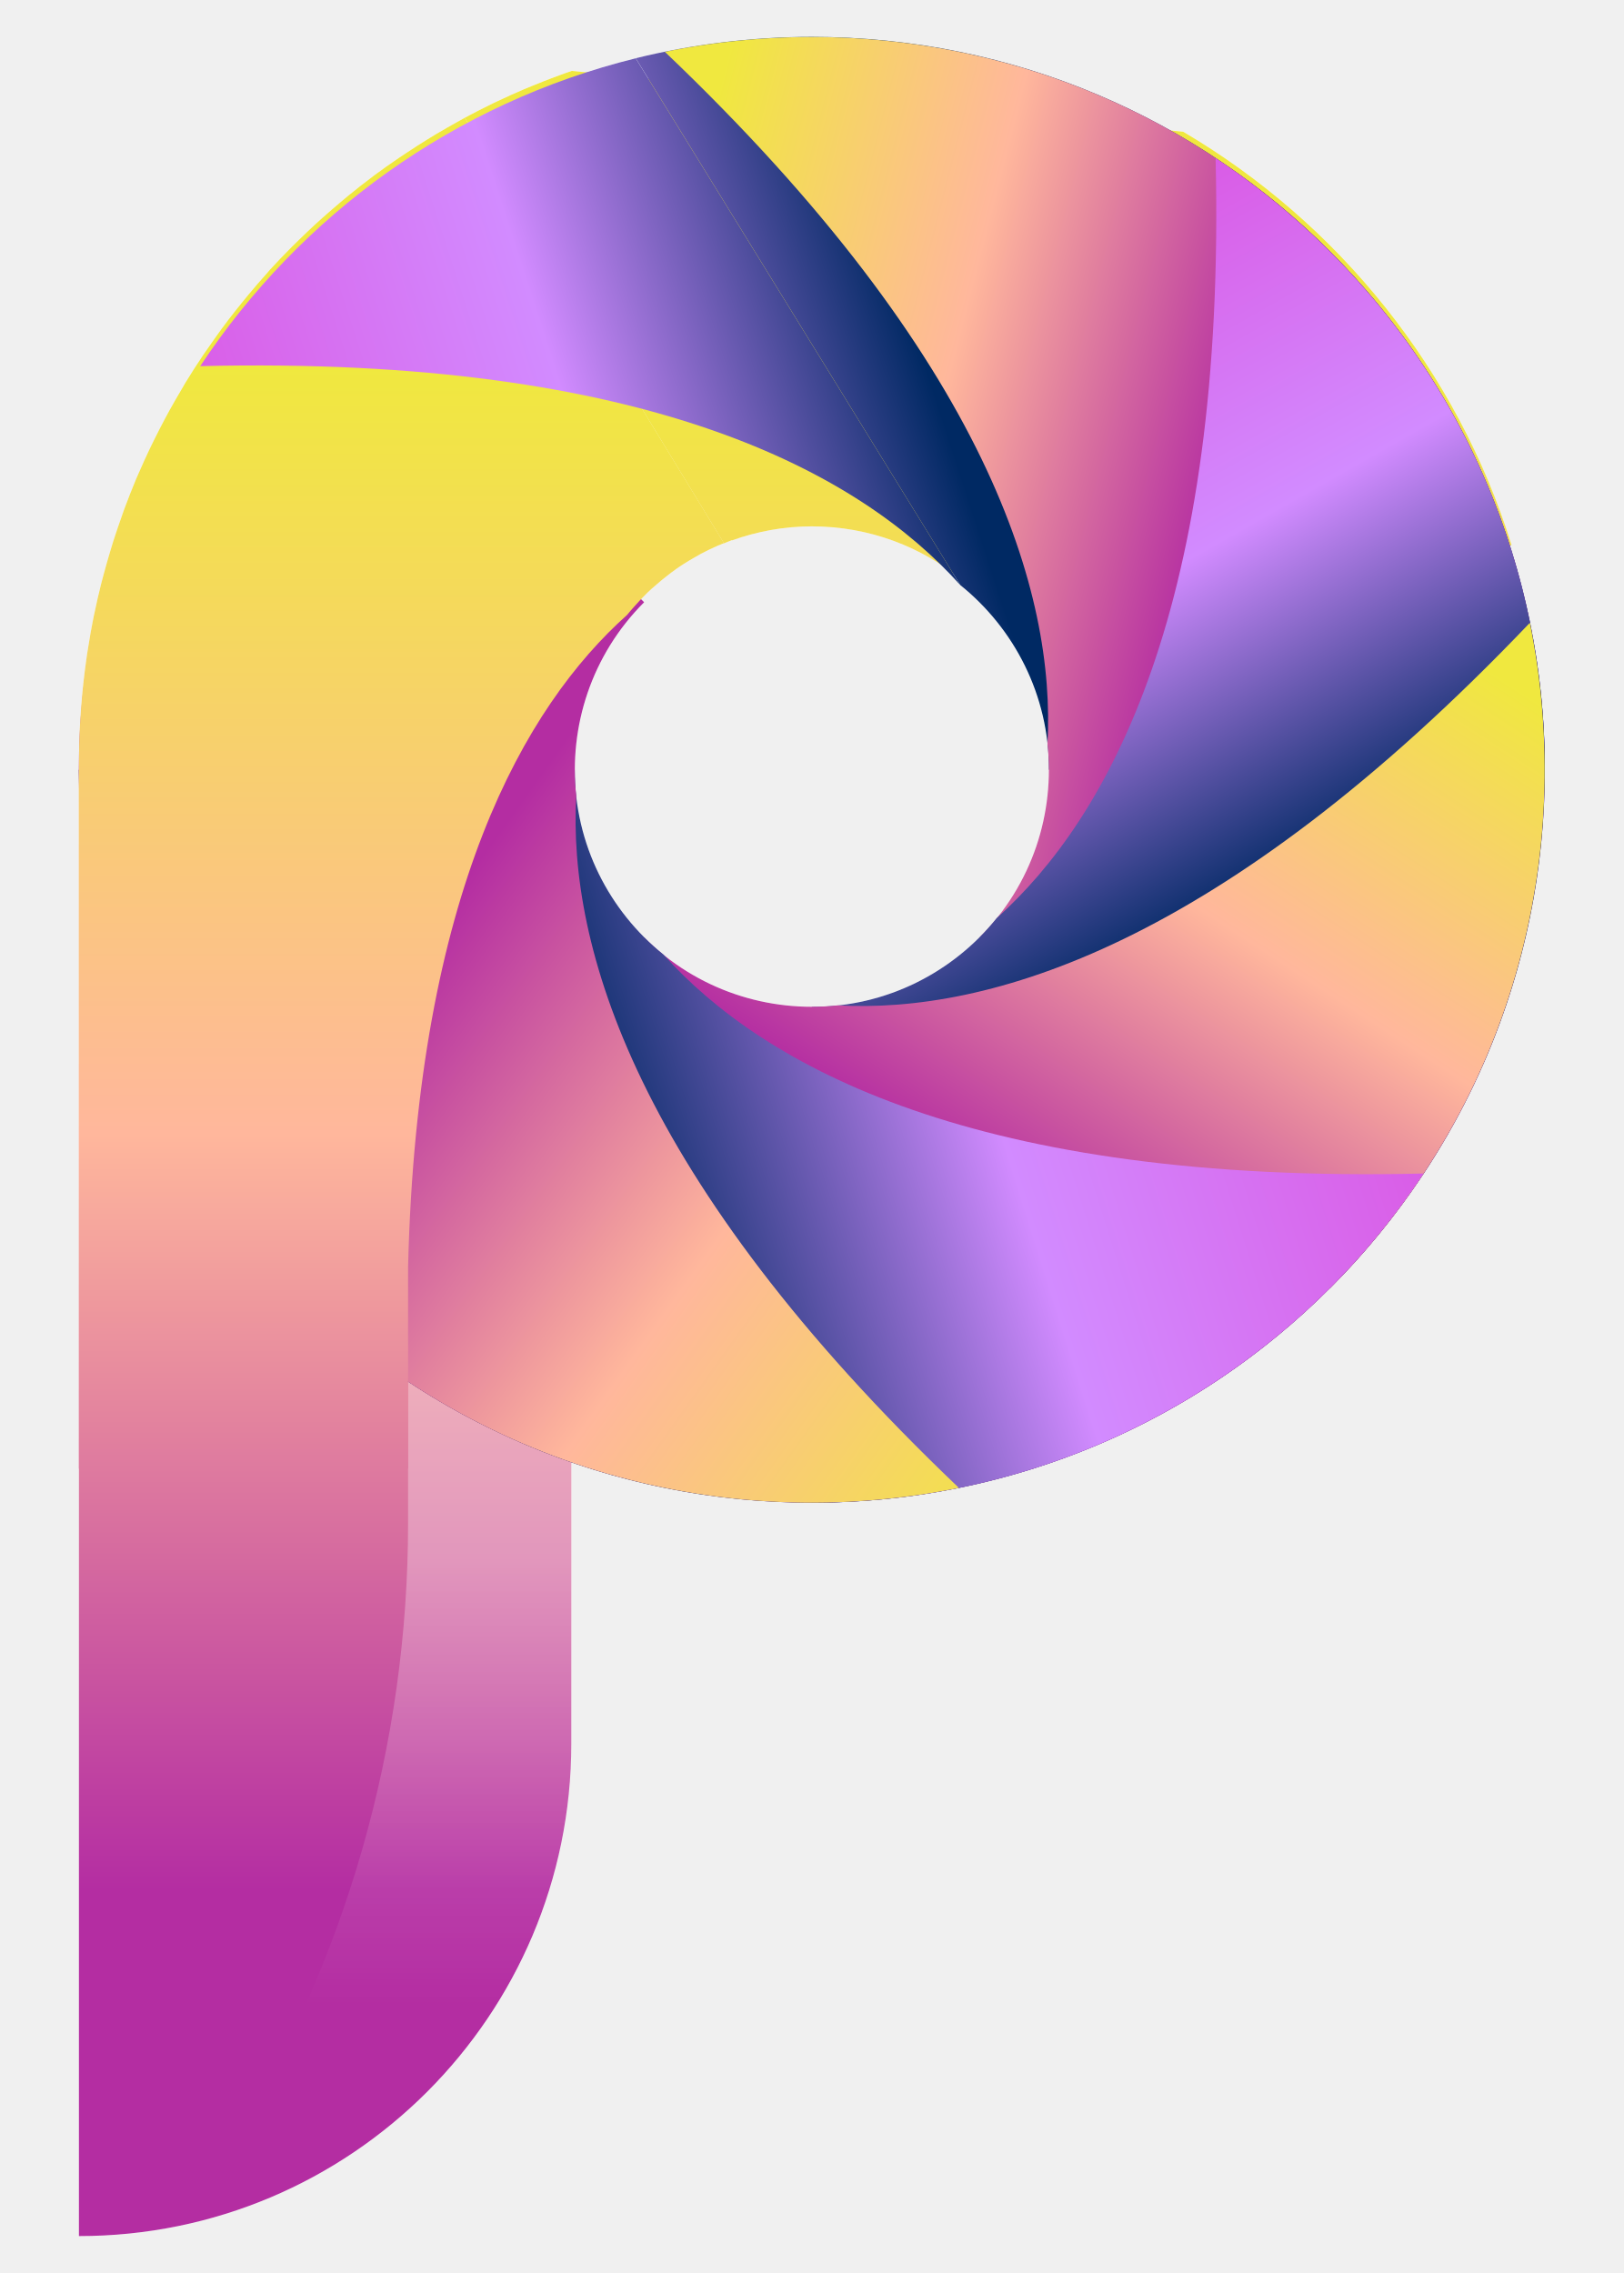
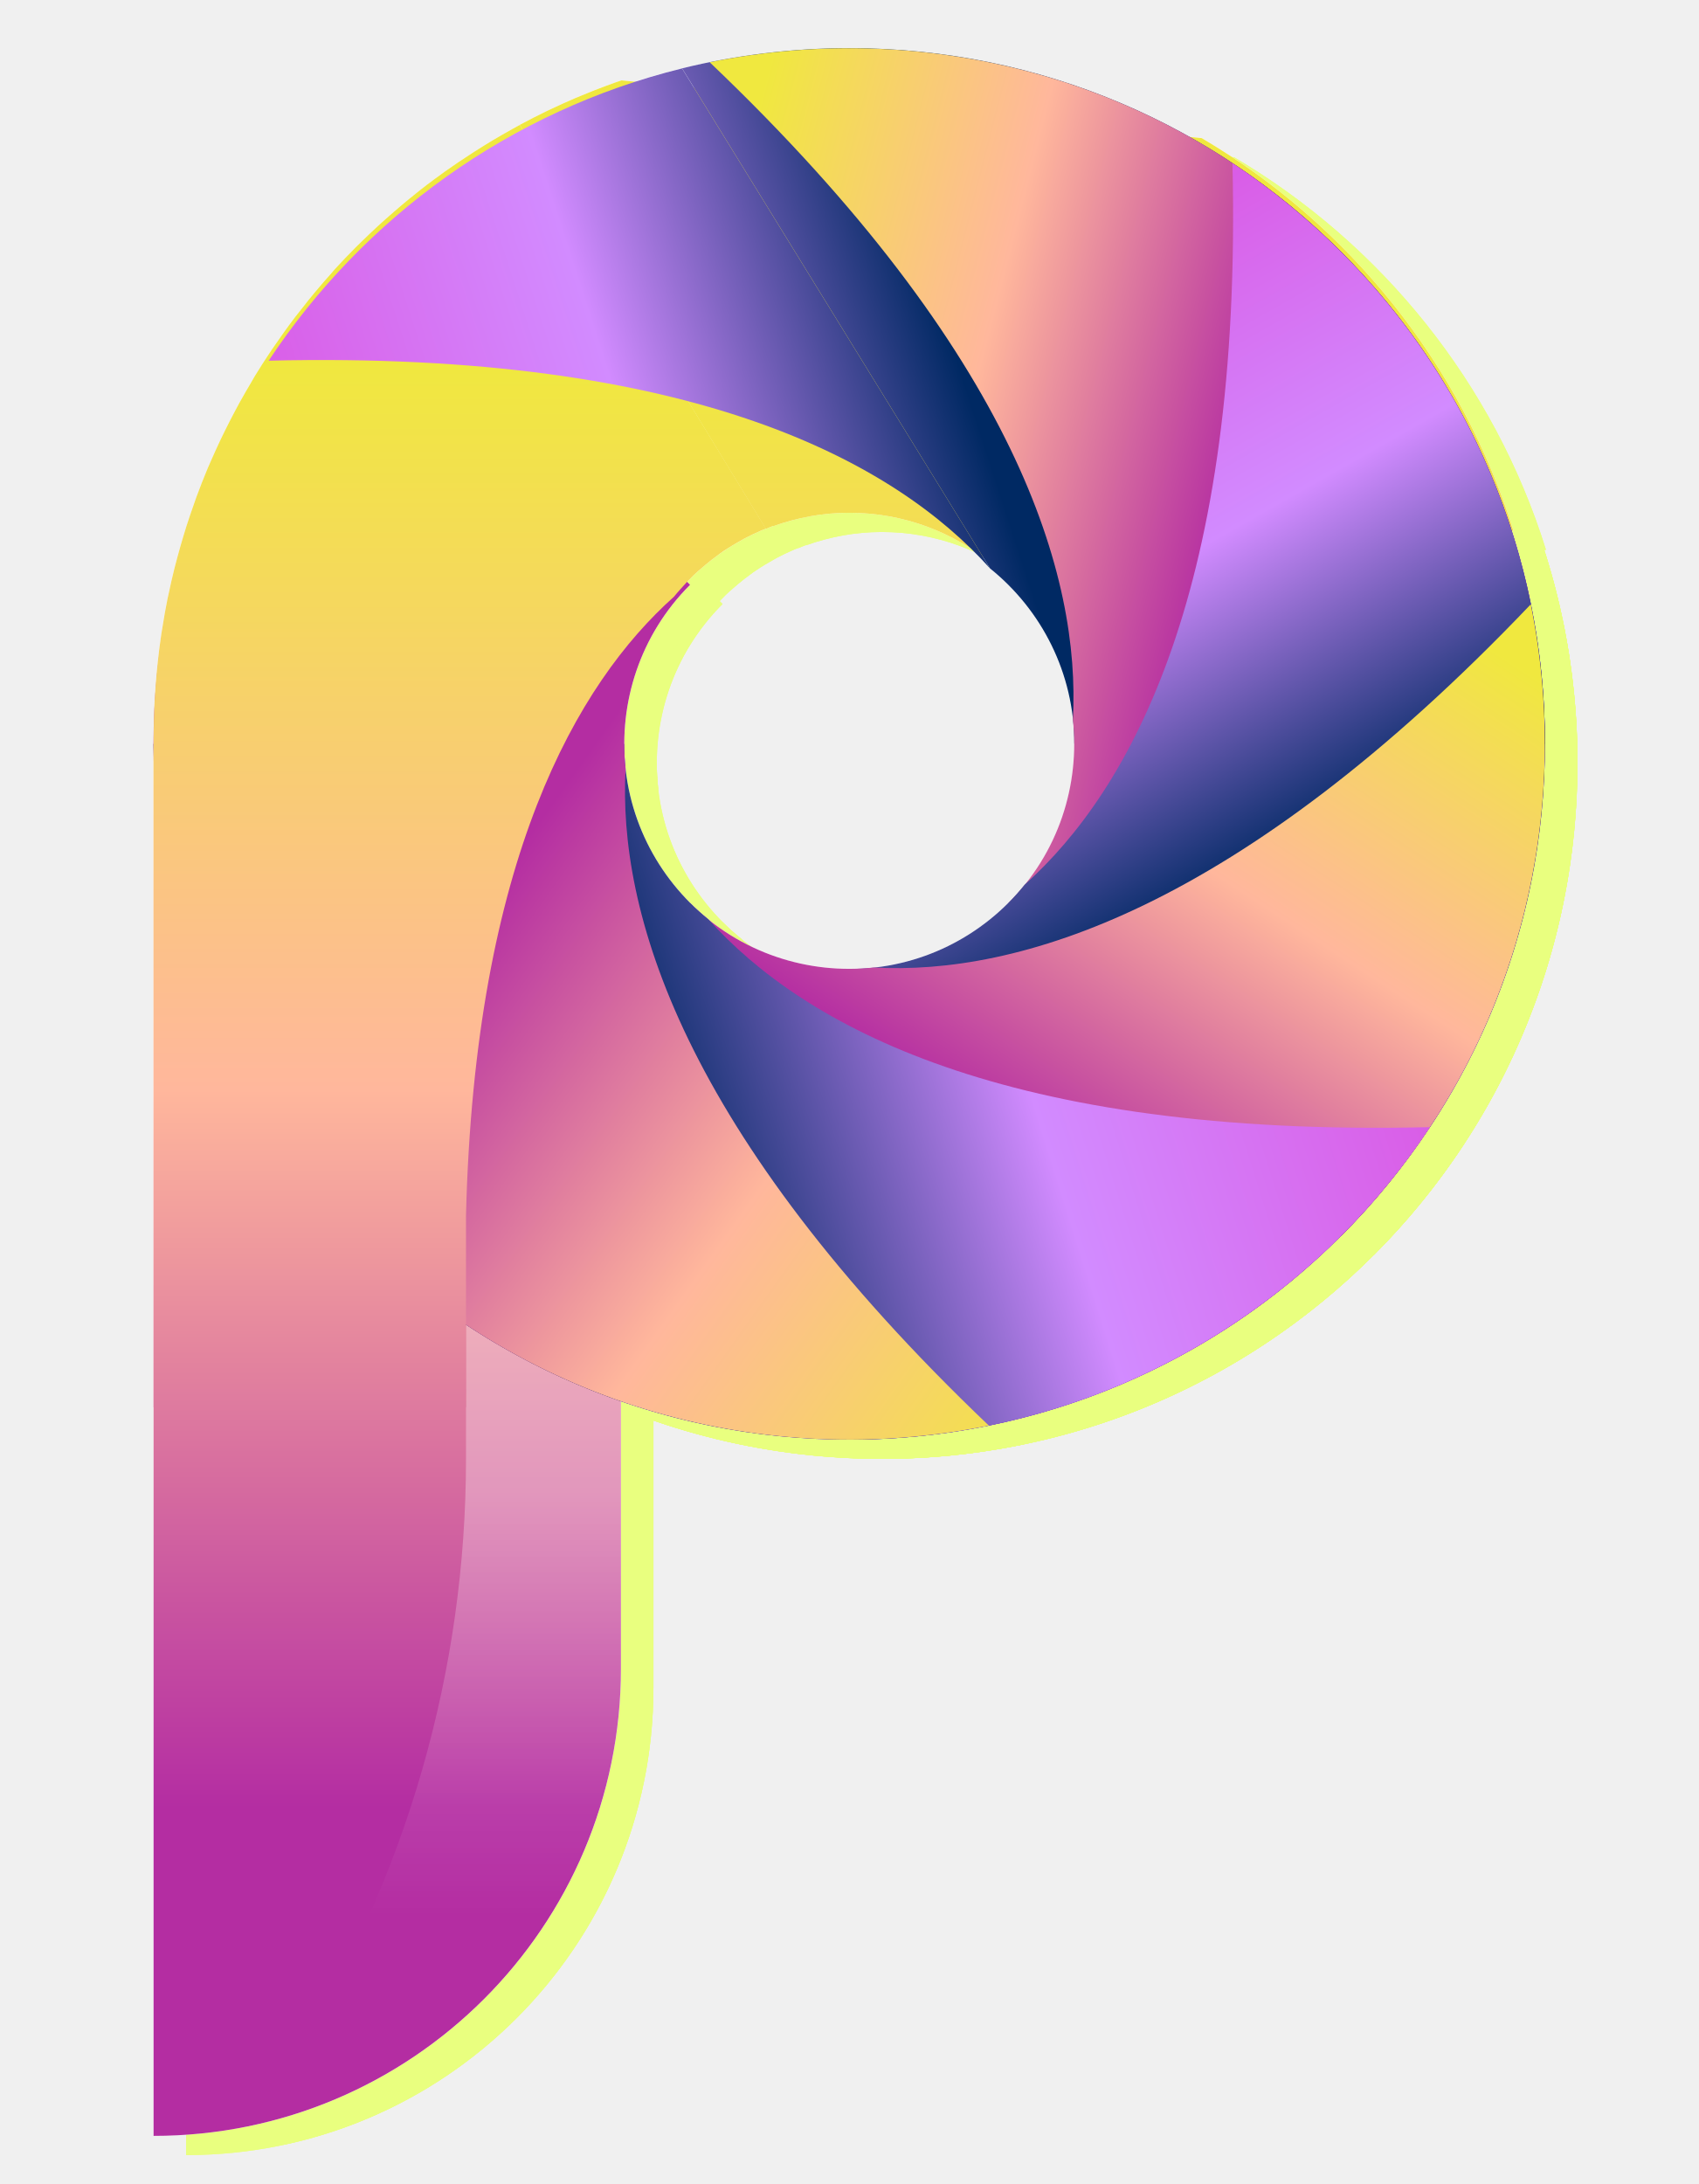
- <svg xmlns="http://www.w3.org/2000/svg" version="1.1" id="Layer_1" x="0px" y="0px" width="50px" height="70px" viewBox="0 0 50 70" enable-background="new 0 0 50 70" xml:space="preserve">
+ <svg xmlns="http://www.w3.org/2000/svg" version="1.1" id="Layer_1" x="0px" y="0px" width="70px" height="90px" viewBox="-10 -10 70 90" enable-background="new -10 -10 70 90" xml:space="preserve">
+   <g id="Layer_1_2_">
+     <g>
+       <path fill="#E9FF7F" d="M16.93-5.641L-2.332,21.446v57.363l0,0c10.638,0,19.261-8.623,19.261-19.261L16.93-5.641L16.93-5.641z" />
+       <path opacity="0.5" fill="#E9FF7F" enable-background="new    " d="M10.546,45.375v5.546c0,8.686-2.445,17.2-7.057,24.563    l-1.82,2.903c8.717-1.841,15.26-9.576,15.26-18.841V43.424L10.546,45.375z" />
+       <path fill="#E9FF7F" d="M22.902,12.586c0.104-0.041,0.206-0.086,0.311-0.124l0.008,0.008c0.976-0.349,2.022-0.548,3.117-0.548    c4.502,0,8.255,3.209,9.094,7.464l18.28-6.734C51.576,5.801,46.935,0.058,40.867-3.517l-8.032-0.798L16.948-5.894    c-0.094,0.033-0.191,0.061-0.286,0.097c-0.135,0.048-0.273,0.099-0.408,0.15c-0.278,0.104-0.555,0.213-0.828,0.326    c-0.127,0.051-0.252,0.102-0.377,0.155c-0.344,0.147-0.682,0.301-1.019,0.461c-0.048,0.023-0.097,0.043-0.142,0.066    c-0.38,0.183-0.756,0.377-1.126,0.575L22.902,12.586z" />
+       <path fill="#E9FF7F" d="M32.144,14.218c2.114,1.701,3.472,4.304,3.472,7.228h19.397c0-15.836-12.835-28.671-28.671-28.671    c-2.376,0-4.684,0.291-6.892,0.833L32.144,14.218z" />
+       <path fill="#E9FF7F" d="M46.615,1.171c-7.069-7.069-16.911-9.67-26.025-7.814C33.304,5.472,35.877,14.6,35.557,20.438    c0.293,2.697-0.588,5.498-2.656,7.566l13.717,13.717C57.811,30.523,57.811,12.37,46.615,1.171z" />
+       <path fill="#E9FF7F" d="M55.012,21.446c0-9.999-5.119-18.794-12.879-23.927c0.423,17.555-4.21,25.832-8.565,29.731    c-1.698,2.114-4.304,3.472-7.228,3.472v19.397C42.176,50.118,55.012,37.281,55.012,21.446z" />
+       <path fill="#E9FF7F" d="M46.613,41.721c7.069-7.069,9.67-16.911,7.814-26.025C42.311,28.409,33.183,30.984,27.346,30.662    c-2.697,0.293-5.498-0.588-7.566-2.656L6.063,41.723C17.263,52.916,35.417,52.916,46.613,41.721z" />
+       <path fill="#E9FF7F" d="M26.34,50.12c9.999,0,18.794-5.119,23.927-12.879c-17.555,0.423-25.832-4.21-29.731-8.565    c-2.113-1.702-3.471-4.305-3.471-7.228H-2.332C-2.332,37.281,10.505,50.12,26.34,50.12z" />
+       <path fill="#E9FF7F" d="M6.065,41.723c7.069,7.069,16.911,9.67,26.025,7.814c-12.713-12.115-15.288-21.242-14.967-27.08    c-0.292-2.698,0.588-5.499,2.656-7.567L6.065,1.173C-5.133,12.372-5.133,30.525,6.065,41.723z" />
+       <path fill="#E9FF7F" d="M12.764-4.062c-0.109,0.058-0.216,0.119-0.324,0.18c-0.264,0.145-0.527,0.296-0.786,0.451    c-0.122,0.074-0.246,0.15-0.37,0.226c-0.252,0.155-0.502,0.316-0.751,0.481c-0.107,0.071-0.213,0.14-0.321,0.211    c-0.347,0.236-0.69,0.479-1.026,0.73C9.183-1.779,9.18-1.777,9.178-1.774C8.846-1.525,8.521-1.267,8.199-1.005    C8.098-0.924,7.999-0.84,7.898-0.756C7.675-0.568,7.45-0.374,7.231-0.178C7.125-0.082,7.018,0.012,6.913,0.11    C6.689,0.316,6.469,0.528,6.253,0.739c-0.084,0.084-0.17,0.165-0.254,0.249C5.706,1.284,5.416,1.586,5.135,1.895    C5.095,1.94,5.057,1.986,5.016,2.029C4.775,2.297,4.54,2.569,4.311,2.845c-0.086,0.104-0.17,0.211-0.257,0.316    C3.871,3.387,3.69,3.617,3.512,3.848C3.426,3.96,3.342,4.075,3.258,4.188c-0.188,0.257-0.37,0.514-0.55,0.774    C2.649,5.05,2.586,5.134,2.527,5.223C2.291,5.575,2.065,5.925,1.845,6.285C1.799,6.361,1.756,6.44,1.711,6.516    C1.54,6.802,1.371,7.093,1.211,7.382C1.145,7.507,1.079,7.63,1.013,7.755c-0.137,0.257-0.271,0.52-0.4,0.781    c-0.061,0.127-0.124,0.252-0.185,0.38C0.281,9.219,0.144,9.527,0.01,9.838c-0.033,0.081-0.071,0.16-0.107,0.241    c-0.164,0.393-0.319,0.788-0.466,1.186c-0.038,0.102-0.074,0.208-0.109,0.311c-0.107,0.304-0.211,0.606-0.309,0.912    c-0.043,0.137-0.086,0.276-0.127,0.415c-0.086,0.287-0.169,0.575-0.248,0.865c-0.036,0.135-0.074,0.268-0.107,0.403    c-0.091,0.367-0.178,0.736-0.254,1.108c-0.01,0.053-0.025,0.107-0.036,0.163c-0.088,0.426-0.164,0.856-0.23,1.287    c-0.02,0.124-0.036,0.249-0.053,0.373c-0.046,0.314-0.086,0.63-0.119,0.945c-0.015,0.15-0.03,0.301-0.046,0.451    c-0.028,0.311-0.053,0.624-0.071,0.938c-0.008,0.137-0.018,0.276-0.025,0.413c-0.018,0.41-0.03,0.823-0.03,1.235H-2.33v0.071    c0,0.013,0,0.025,0,0.041c0,0.003,0,0.005,0,0.005c0,0.01,0,0.018,0,0.025v27.561h12.876v-7.893    c0.356-14.684,4.573-21.935,8.565-25.506l0,0c0.089-0.112,0.185-0.216,0.281-0.326c0.072-0.084,0.15-0.168,0.229-0.252    c0.097-0.102,0.196-0.203,0.299-0.304c0.091-0.089,0.188-0.173,0.285-0.257c0.152-0.135,0.309-0.264,0.469-0.39    c0.117-0.091,0.234-0.18,0.357-0.268c0.099-0.07,0.201-0.136,0.305-0.203c0.127-0.081,0.259-0.16,0.393-0.236    c0.091-0.053,0.183-0.107,0.276-0.158c0.216-0.114,0.436-0.221,0.662-0.319c0.079-0.036,0.16-0.064,0.241-0.097L12.764-4.062z" />
+       <path fill="#E9FF7F" d="M19.448-6.393C12.369-4.646,6.326-0.262,2.413,5.651c17.555-0.423,25.832,4.21,29.731,8.565L19.448-6.393z    " />
+     </g>
+   </g>
+   <g id="Layer_1_copy_1_">
+     <g>
+       <path fill="#E9FF7F" d="M16.929-5.641L-2.332,21.446v57.363l0,0c10.638,0,19.261-8.623,19.261-19.261V-5.641L16.929-5.641z" />
+       <path opacity="0.5" fill="#E9FF7F" enable-background="new    " d="M10.544,45.374v5.546c0,8.686-2.445,17.2-7.057,24.563    L1.67,78.39c8.717-1.841,15.26-9.576,15.26-18.841V43.427L10.544,45.374z" />
+       <path fill="#E9FF7F" d="M22.901,12.587c0.104-0.041,0.206-0.086,0.311-0.124l0.008,0.008c0.976-0.349,2.022-0.548,3.117-0.548    c4.502,0,8.255,3.209,9.094,7.464l18.28-6.734C51.575,5.802,46.934,0.059,40.866-3.516l-8.03-0.8L16.947-5.895    c-0.094,0.036-0.191,0.064-0.286,0.099c-0.135,0.048-0.273,0.099-0.408,0.15c-0.278,0.104-0.555,0.213-0.828,0.326    c-0.127,0.051-0.252,0.102-0.377,0.155c-0.344,0.147-0.682,0.301-1.019,0.461c-0.048,0.023-0.097,0.043-0.142,0.066    c-0.38,0.183-0.753,0.377-1.126,0.575L22.901,12.587z" />
+       <path fill="#E9FF7F" d="M32.144,14.218c2.114,1.701,3.472,4.304,3.472,7.228h19.397c0-15.836-12.835-28.671-28.671-28.671    c-2.376,0-4.684,0.291-6.892,0.833L32.144,14.218z" />
+       <path fill="#E9FF7F" d="M46.614,1.172c-7.069-7.069-16.911-9.67-26.025-7.814C33.302,5.473,35.877,14.6,35.556,20.438    c0.293,2.697-0.588,5.498-2.656,7.566l13.717,13.717C57.809,30.521,57.809,12.37,46.614,1.172z" />
+       <path fill="#E9FF7F" d="M55.011,21.446c0-9.999-5.119-18.794-12.879-23.927c0.423,17.555-4.21,25.832-8.565,29.731    c-1.698,2.114-4.304,3.472-7.228,3.472v19.397C42.176,50.118,55.011,37.282,55.011,21.446z" />
+       <path fill="#E9FF7F" d="M46.612,41.721c7.069-7.069,9.67-16.911,7.814-26.025C42.31,28.409,33.183,30.984,27.346,30.662    c-2.697,0.293-5.498-0.588-7.566-2.656L6.065,41.721C17.263,52.916,35.416,52.916,46.612,41.721z" />
+       <path fill="#E9FF7F" d="M26.34,50.119c9.999,0,18.794-5.119,23.927-12.879c-17.555,0.423-25.832-4.21-29.731-8.565    c-2.114-1.701-3.472-4.304-3.472-7.228H-2.332C-2.332,37.282,10.504,50.119,26.34,50.119z" />
+       <path fill="#E9FF7F" d="M6.065,41.724c7.069,7.069,16.911,9.67,26.025,7.814C19.377,37.422,16.802,28.295,17.122,22.457    c-0.292-2.697,0.589-5.498,2.656-7.566L6.065,1.173C-5.131,12.371-5.134,30.525,6.065,41.724z" />
+       <path fill="#E9FF7F" d="M12.762-4.062c-0.109,0.058-0.216,0.119-0.324,0.18c-0.264,0.147-0.527,0.299-0.786,0.451    c-0.122,0.076-0.246,0.15-0.37,0.226c-0.252,0.155-0.502,0.316-0.751,0.481c-0.107,0.071-0.213,0.14-0.321,0.213    c-0.347,0.234-0.69,0.476-1.026,0.728C9.181-1.779,9.179-1.777,9.176-1.774C8.842-1.528,8.52-1.27,8.198-1.008    C8.097-0.924,7.997-0.84,7.897-0.756C7.673-0.566,7.449-0.374,7.23-0.178C7.123-0.083,7.017,0.011,6.911,0.109    C6.688,0.314,6.468,0.528,6.252,0.737c-0.084,0.084-0.17,0.165-0.254,0.249C5.702,1.282,5.415,1.585,5.132,1.893    C5.093,1.939,5.055,1.985,5.015,2.031C4.776,2.299,4.538,2.568,4.31,2.846C4.223,2.948,4.139,3.054,4.053,3.16    C3.87,3.386,3.688,3.616,3.511,3.847C3.424,3.959,3.34,4.073,3.257,4.186C3.071,4.443,2.887,4.701,2.709,4.96    C2.647,5.051,2.583,5.137,2.525,5.225c-0.234,0.349-0.461,0.7-0.68,1.059C1.799,6.361,1.756,6.44,1.711,6.516    C1.54,6.802,1.374,7.092,1.211,7.382C1.144,7.507,1.078,7.629,1.012,7.753c-0.137,0.257-0.271,0.52-0.4,0.781    c-0.064,0.127-0.124,0.252-0.185,0.38C0.281,9.221,0.143,9.527,0.008,9.837c-0.033,0.083-0.071,0.161-0.107,0.243    c-0.163,0.393-0.319,0.786-0.466,1.186c-0.038,0.102-0.074,0.208-0.109,0.311c-0.107,0.304-0.211,0.606-0.309,0.912    c-0.043,0.137-0.086,0.276-0.127,0.415c-0.086,0.288-0.168,0.575-0.246,0.866c-0.036,0.135-0.071,0.268-0.107,0.403    c-0.091,0.367-0.178,0.736-0.254,1.108c-0.01,0.053-0.025,0.107-0.036,0.16c-0.086,0.426-0.163,0.856-0.229,1.286    c-0.023,0.124-0.038,0.249-0.056,0.373c-0.046,0.316-0.086,0.629-0.119,0.948c-0.015,0.15-0.03,0.3-0.046,0.451    c-0.028,0.31-0.053,0.624-0.071,0.936c-0.008,0.137-0.018,0.276-0.025,0.413c-0.018,0.41-0.03,0.823-0.03,1.235h-0.003v0.072    c0,0.013,0,0.025,0,0.041c0,0.003,0,0.005,0,0.005c0,0.01,0,0.018,0,0.025v27.561h12.876v-7.893    c0.357-14.685,4.574-21.935,8.565-25.506l0,0c0.089-0.112,0.185-0.216,0.281-0.326c0.074-0.084,0.15-0.168,0.229-0.252    c0.097-0.102,0.196-0.203,0.299-0.304c0.091-0.089,0.188-0.173,0.286-0.257c0.152-0.135,0.309-0.264,0.469-0.39    c0.117-0.091,0.234-0.18,0.357-0.268c0.098-0.071,0.199-0.137,0.304-0.203c0.127-0.081,0.259-0.16,0.393-0.236    c0.091-0.053,0.183-0.107,0.276-0.158c0.216-0.114,0.436-0.221,0.662-0.319c0.079-0.036,0.16-0.064,0.241-0.097L12.762-4.062z" />
+       <path fill="#E9FF7F" d="M19.448-6.389C12.369-4.642,6.324-0.262,2.413,5.655c17.555-0.423,25.831,4.209,29.731,8.565L19.448-6.389    z" />
+     </g>
+   </g>
  <g id="Layer_1_1_">
    <g>
-       <path fill="#FFFFFF" d="M17.593,2.384L2.43,23.707v45.156l0,0c8.374,0,15.162-6.788,15.162-15.162L17.593,2.384L17.593,2.384z" />
-       <path opacity="0.5" fill="#FFFFFF" enable-background="new    " d="M12.567,42.544v4.366c0,6.838-1.925,13.54-5.555,19.336    l-1.433,2.285c6.862-1.449,12.013-7.538,12.013-14.832V41.008L12.567,42.544z" />
-       <path fill="#FFFFFF" d="M22.294,16.732c0.082-0.032,0.162-0.068,0.245-0.098l0.006,0.006c0.768-0.275,1.592-0.431,2.454-0.431    c3.544,0,6.498,2.526,7.159,5.876l14.39-5.301c-1.682-5.393-5.335-9.914-10.112-12.728l-6.323-0.628L17.607,2.185    c-0.074,0.026-0.15,0.048-0.225,0.076c-0.106,0.038-0.215,0.078-0.321,0.118c-0.219,0.082-0.437,0.168-0.652,0.257    c-0.1,0.04-0.198,0.08-0.297,0.122c-0.271,0.116-0.537,0.237-0.802,0.363c-0.038,0.018-0.076,0.034-0.112,0.052    c-0.299,0.144-0.595,0.297-0.886,0.453L22.294,16.732z" />
-       <path fill="#FFFFFF" d="M29.569,18.017c1.664,1.339,2.733,3.388,2.733,5.69h15.269c0-12.466-10.104-22.57-22.57-22.57    c-1.87,0-3.687,0.229-5.425,0.656L29.569,18.017z" />
-       <path fill="#FFFFFF" d="M40.961,7.746c-5.565-5.565-13.312-7.612-20.487-6.151c10.008,9.537,12.034,16.723,11.782,21.318    c0.231,2.123-0.463,4.328-2.091,5.956l10.798,10.798C49.774,30.852,49.774,16.562,40.961,7.746z" />
-       <path fill="#FFFFFF" d="M47.571,23.707c0-7.871-4.03-14.795-10.138-18.835c0.333,13.819-3.314,20.335-6.742,23.404    c-1.337,1.664-3.388,2.733-5.69,2.733v15.269C37.466,46.277,47.571,36.172,47.571,23.707z" />
-       <path fill="#FFFFFF" d="M40.959,39.667c5.565-5.565,7.612-13.312,6.151-20.487c-9.537,10.008-16.723,12.035-21.318,11.782    c-2.123,0.231-4.328-0.463-5.956-2.091L9.038,39.669C17.855,48.48,32.146,48.48,40.959,39.667z" />
-       <path fill="#FFFFFF" d="M25,46.279c7.871,0,14.795-4.03,18.835-10.138c-13.819,0.333-20.335-3.314-23.404-6.742    c-1.663-1.34-2.732-3.389-2.732-5.69H2.43C2.43,36.172,12.535,46.279,25,46.279z" />
-       <path fill="#FFFFFF" d="M9.04,39.669c5.565,5.565,13.312,7.612,20.487,6.151c-10.008-9.537-12.035-16.722-11.782-21.317    c-0.23-2.124,0.463-4.329,2.091-5.957L9.04,7.748C0.225,16.564,0.225,30.854,9.04,39.669z" />
-       <path fill="#FFFFFF" d="M14.313,3.627c-0.086,0.046-0.17,0.094-0.255,0.142c-0.208,0.114-0.415,0.233-0.619,0.355    c-0.096,0.058-0.194,0.118-0.291,0.178c-0.198,0.122-0.395,0.249-0.591,0.379c-0.084,0.056-0.168,0.11-0.253,0.166    c-0.273,0.186-0.543,0.377-0.808,0.575c-0.002,0.002-0.004,0.004-0.006,0.006c-0.261,0.196-0.517,0.399-0.77,0.605    c-0.08,0.064-0.158,0.13-0.237,0.196C10.307,6.377,10.13,6.53,9.958,6.684C9.874,6.76,9.79,6.834,9.707,6.911    C9.531,7.073,9.358,7.24,9.188,7.406c-0.066,0.066-0.134,0.13-0.2,0.196c-0.231,0.233-0.459,0.471-0.68,0.714    C8.276,8.352,8.246,8.388,8.214,8.422c-0.19,0.211-0.375,0.425-0.555,0.642C7.591,9.146,7.525,9.23,7.457,9.313    C7.313,9.491,7.17,9.672,7.03,9.854c-0.068,0.088-0.134,0.178-0.2,0.267c-0.148,0.202-0.291,0.405-0.433,0.609    c-0.046,0.07-0.096,0.136-0.142,0.206c-0.186,0.277-0.364,0.553-0.537,0.836c-0.036,0.06-0.07,0.122-0.106,0.182    c-0.134,0.225-0.267,0.454-0.393,0.682c-0.052,0.098-0.104,0.195-0.156,0.293c-0.108,0.202-0.213,0.409-0.315,0.615    c-0.048,0.1-0.098,0.198-0.146,0.299c-0.115,0.239-0.223,0.481-0.329,0.726c-0.026,0.064-0.056,0.126-0.084,0.19    c-0.129,0.309-0.251,0.62-0.367,0.934c-0.03,0.08-0.058,0.164-0.086,0.245c-0.084,0.239-0.166,0.477-0.243,0.718    c-0.034,0.108-0.068,0.217-0.1,0.327c-0.068,0.226-0.133,0.453-0.195,0.681C3.17,17.77,3.14,17.875,3.114,17.981    c-0.072,0.289-0.14,0.579-0.2,0.872c-0.008,0.042-0.02,0.084-0.028,0.128c-0.069,0.335-0.129,0.674-0.181,1.013    c-0.016,0.098-0.028,0.196-0.042,0.294c-0.036,0.247-0.068,0.496-0.094,0.744c-0.012,0.118-0.024,0.237-0.036,0.355    c-0.022,0.245-0.042,0.491-0.056,0.738c-0.006,0.108-0.014,0.217-0.02,0.325c-0.014,0.323-0.024,0.648-0.024,0.972H2.431v0.056    c0,0.01,0,0.02,0,0.032c0,0.002,0,0.004,0,0.004c0,0.008,0,0.014,0,0.02V45.23h10.136v-6.213c0.28-11.559,3.6-17.267,6.742-20.078    l0,0c0.07-0.088,0.146-0.17,0.221-0.257c0.057-0.066,0.118-0.132,0.18-0.198c0.076-0.08,0.154-0.16,0.235-0.239    c0.072-0.07,0.148-0.136,0.224-0.202c0.12-0.106,0.243-0.208,0.369-0.307c0.092-0.072,0.184-0.142,0.281-0.211    c0.078-0.055,0.158-0.107,0.24-0.16c0.1-0.064,0.204-0.126,0.309-0.186c0.072-0.042,0.144-0.084,0.217-0.124    c0.17-0.09,0.343-0.174,0.521-0.251c0.062-0.028,0.126-0.05,0.19-0.076L14.313,3.627z" />
-       <path fill="#FFFFFF" d="M19.575,1.792c-5.573,1.375-10.33,4.826-13.41,9.481c13.819-0.333,20.335,3.314,23.404,6.742L19.575,1.792    z" />
+       <path fill="#FFFFFF" d="M15.591-6.433L-3.671,20.654v57.363l0,0c10.638,0,19.261-8.623,19.261-19.261L15.591-6.433L15.591-6.433z" />
+       <path opacity="0.5" fill="#FFFFFF" enable-background="new    " d="M9.206,44.583v5.546c0,8.686-2.445,17.2-7.057,24.563    l-1.82,2.903c8.717-1.841,15.26-9.576,15.26-18.841V42.632L9.206,44.583z" />
+       <path fill="#FFFFFF" d="M21.563,11.794c0.104-0.041,0.206-0.086,0.311-0.124l0.008,0.008c0.976-0.349,2.022-0.548,3.117-0.548    c4.502,0,8.255,3.209,9.094,7.464l18.28-6.734C50.236,5.009,45.596-0.734,39.527-4.309l-8.032-0.798L15.609-6.686    c-0.094,0.033-0.191,0.061-0.286,0.097c-0.135,0.048-0.273,0.099-0.408,0.15c-0.278,0.104-0.555,0.213-0.828,0.326    c-0.127,0.051-0.252,0.102-0.377,0.155c-0.344,0.147-0.682,0.301-1.019,0.461c-0.048,0.023-0.097,0.043-0.142,0.066    c-0.38,0.183-0.756,0.377-1.126,0.575L21.563,11.794z" />
+       <path fill="#FFFFFF" d="M30.804,13.426c2.114,1.701,3.472,4.304,3.472,7.228h19.397c0-15.836-12.835-28.671-28.671-28.671    c-2.376,0-4.684,0.291-6.892,0.833L30.804,13.426z" />
+       <path fill="#FFFFFF" d="M45.276,0.379c-7.069-7.069-16.911-9.67-26.025-7.814C31.964,4.68,34.538,13.808,34.218,19.646    c0.293,2.697-0.588,5.498-2.656,7.566l13.717,13.717C56.471,29.731,56.471,11.578,45.276,0.379z" />
+       <path fill="#FFFFFF" d="M53.673,20.654c0-9.999-5.119-18.794-12.879-23.927c0.423,17.555-4.21,25.832-8.565,29.731    c-1.698,2.114-4.304,3.472-7.228,3.472v19.397C40.836,49.325,53.673,36.489,53.673,20.654z" />
+       <path fill="#FFFFFF" d="M45.273,40.929c7.069-7.069,9.67-16.911,7.814-26.025C40.972,27.617,31.843,30.192,26.006,29.87    c-2.697,0.293-5.498-0.588-7.566-2.656L4.723,40.931C15.924,52.124,34.078,52.124,45.273,40.929z" />
+       <path fill="#FFFFFF" d="M25,49.328c9.999,0,18.794-5.119,23.927-12.879c-17.555,0.423-25.832-4.21-29.731-8.565    c-2.113-1.702-3.471-4.305-3.471-7.228H-3.671C-3.671,36.489,9.165,49.328,25,49.328z" />
+       <path fill="#FFFFFF" d="M4.726,40.931c7.069,7.069,16.911,9.67,26.025,7.814C18.037,36.63,15.462,27.503,15.784,21.665    c-0.292-2.698,0.588-5.499,2.656-7.567L4.726,0.381C-6.472,11.58-6.472,29.733,4.726,40.931z" />
+       <path fill="#FFFFFF" d="M11.424-4.854c-0.109,0.058-0.216,0.119-0.324,0.18c-0.264,0.145-0.527,0.296-0.786,0.451    c-0.122,0.074-0.246,0.15-0.37,0.226C9.693-3.841,9.442-3.68,9.193-3.515C9.087-3.444,8.98-3.375,8.872-3.304    c-0.347,0.236-0.69,0.479-1.026,0.73C7.843-2.571,7.84-2.569,7.838-2.566C7.506-2.317,7.181-2.059,6.86-1.798    C6.758-1.716,6.659-1.632,6.559-1.549C6.335-1.361,6.11-1.166,5.892-0.971C5.785-0.874,5.678-0.78,5.573-0.682    C5.349-0.476,5.13-0.264,4.914-0.053C4.83,0.03,4.743,0.112,4.66,0.196C4.366,0.492,4.077,0.794,3.796,1.103    C3.755,1.148,3.717,1.194,3.676,1.237C3.435,1.505,3.2,1.777,2.971,2.053c-0.086,0.104-0.17,0.211-0.257,0.316    C2.532,2.595,2.35,2.825,2.172,3.056c-0.086,0.112-0.17,0.226-0.254,0.339C1.73,3.652,1.549,3.91,1.368,4.169    C1.31,4.258,1.246,4.342,1.188,4.431C0.952,4.783,0.725,5.133,0.506,5.493C0.46,5.569,0.417,5.648,0.371,5.724    C0.201,6.01,0.032,6.301-0.128,6.59C-0.194,6.715-0.26,6.838-0.326,6.963c-0.137,0.257-0.271,0.52-0.4,0.781    c-0.061,0.127-0.124,0.252-0.185,0.38C-1.058,8.427-1.195,8.735-1.33,9.046c-0.033,0.081-0.071,0.16-0.107,0.241    c-0.164,0.393-0.319,0.788-0.466,1.186c-0.038,0.102-0.074,0.208-0.109,0.311c-0.107,0.304-0.211,0.606-0.309,0.912    c-0.043,0.137-0.086,0.276-0.127,0.415c-0.086,0.287-0.169,0.575-0.248,0.865c-0.036,0.135-0.074,0.268-0.107,0.403    c-0.091,0.367-0.178,0.736-0.254,1.108c-0.01,0.053-0.025,0.107-0.036,0.163c-0.088,0.426-0.164,0.856-0.23,1.287    c-0.02,0.124-0.036,0.249-0.053,0.373c-0.046,0.314-0.086,0.63-0.119,0.945c-0.015,0.15-0.03,0.301-0.046,0.451    c-0.028,0.311-0.053,0.624-0.071,0.938c-0.008,0.137-0.018,0.276-0.025,0.413c-0.018,0.41-0.03,0.823-0.03,1.235H-3.67v0.071    c0,0.013,0,0.025,0,0.041c0,0.003,0,0.005,0,0.005c0,0.01,0,0.018,0,0.025v27.561H9.206v-7.893    c0.356-14.684,4.573-21.935,8.565-25.506l0,0c0.089-0.112,0.185-0.216,0.281-0.326c0.072-0.084,0.15-0.168,0.229-0.252    c0.097-0.102,0.196-0.203,0.299-0.304c0.091-0.089,0.188-0.173,0.285-0.257c0.152-0.135,0.309-0.264,0.469-0.39    c0.117-0.091,0.234-0.18,0.357-0.268c0.099-0.07,0.201-0.136,0.305-0.203c0.127-0.081,0.259-0.16,0.393-0.236    c0.091-0.053,0.183-0.107,0.276-0.158c0.216-0.114,0.436-0.221,0.662-0.319c0.079-0.036,0.16-0.064,0.241-0.097L11.424-4.854z" />
+       <path fill="#FFFFFF" d="M18.109-7.185C11.029-5.438,4.986-1.054,1.073,4.859c17.555-0.423,25.832,4.21,29.731,8.565L18.109-7.185z    " />
    </g>
  </g>
  <g id="Layer_1_copy">
    <g>
-       <linearGradient id="SVGID_1_" gradientUnits="userSpaceOnUse" x1="580.376" y1="2608.941" x2="580.376" y2="2655.853" gradientTransform="matrix(1 0 0 -1 -570.365 2667.18)">
+       <linearGradient id="SVGID_1_" gradientUnits="userSpaceOnUse" x1="861.484" y1="-2164.198" x2="861.484" y2="-2223.793" gradientTransform="matrix(1 0 0 1 -855.525 2228.72)">
        <stop offset="0" style="stop-color:#B42DA2" />
        <stop offset="0.497" style="stop-color:#FFB79C" />
        <stop offset="1" style="stop-color:#F0E83F" />
      </linearGradient>
-       <path fill="url(#SVGID_1_)" d="M17.592,2.384L2.43,23.707v45.156l0,0c8.374,0,15.162-6.788,15.162-15.162V2.384L17.592,2.384z" />
-       <linearGradient id="SVGID_2_" gradientUnits="userSpaceOnUse" x1="581.952" y1="2619.111" x2="581.952" y2="2605.48" gradientTransform="matrix(1 0 0 -1 -570.365 2667.18)">
+       <path fill="url(#SVGID_1_)" d="M15.589-6.433L-3.671,20.654v57.363l0,0c10.638,0,19.261-8.623,19.261-19.261V-6.433L15.589-6.433z    " />
+       <linearGradient id="SVGID_2_" gradientUnits="userSpaceOnUse" x1="863.486" y1="-2177.118" x2="863.486" y2="-2159.803" gradientTransform="matrix(1 0 0 1 -855.525 2228.72)">
        <stop offset="0" style="stop-color:#FFFFFF;stop-opacity:0.6" />
        <stop offset="1" style="stop-color:#FFFFFF;stop-opacity:0" />
      </linearGradient>
-       <path opacity="0.5" fill="url(#SVGID_2_)" enable-background="new    " d="M12.566,42.543v4.366c0,6.838-1.925,13.54-5.555,19.336    L5.58,68.533c6.862-1.449,12.013-7.538,12.013-14.832V41.01L12.566,42.543z" />
-       <linearGradient id="SVGID_3_" gradientUnits="userSpaceOnUse" x1="600.794" y1="2608.941" x2="600.794" y2="2655.853" gradientTransform="matrix(1 0 0 -1 -570.365 2667.18)">
+       <path opacity="0.5" fill="url(#SVGID_2_)" enable-background="new    " d="M9.205,44.582v5.546c0,8.686-2.445,17.2-7.057,24.563    L0.33,77.598c8.717-1.841,15.26-9.576,15.26-18.841V42.635L9.205,44.582z" />
+       <linearGradient id="SVGID_3_" gradientUnits="userSpaceOnUse" x1="887.422" y1="-2164.198" x2="887.422" y2="-2223.793" gradientTransform="matrix(1 0 0 1 -855.525 2228.72)">
        <stop offset="0" style="stop-color:#B42DA2" />
        <stop offset="0.497" style="stop-color:#FFB79C" />
        <stop offset="1" style="stop-color:#F0E83F" />
      </linearGradient>
-       <path fill="url(#SVGID_3_)" d="M22.293,16.733c0.082-0.032,0.162-0.068,0.245-0.098l0.006,0.006    c0.768-0.275,1.592-0.431,2.454-0.431c3.544,0,6.498,2.526,7.159,5.876l14.39-5.301c-1.682-5.393-5.335-9.914-10.112-12.728    l-6.321-0.63L17.606,2.184c-0.074,0.028-0.15,0.05-0.225,0.078C17.275,2.3,17.166,2.34,17.06,2.38    c-0.219,0.082-0.437,0.168-0.652,0.257c-0.1,0.04-0.198,0.08-0.297,0.122c-0.271,0.116-0.537,0.237-0.802,0.363    c-0.038,0.018-0.076,0.034-0.112,0.052c-0.299,0.144-0.593,0.297-0.886,0.453L22.293,16.733z" />
-       <linearGradient id="SVGID_4_" gradientUnits="userSpaceOnUse" x1="578.497" y1="2646.172" x2="599.791" y2="2653.083" gradientTransform="matrix(1 0 0 -1 -570.365 2667.18)">
+       <path fill="url(#SVGID_3_)" d="M21.561,11.795c0.104-0.041,0.206-0.086,0.311-0.124l0.008,0.008    c0.976-0.349,2.022-0.548,3.117-0.548c4.502,0,8.255,3.209,9.094,7.464l18.28-6.734C50.235,5.01,45.595-0.733,39.526-4.308    l-8.03-0.8L15.607-6.687c-0.094,0.036-0.191,0.064-0.286,0.099c-0.135,0.048-0.273,0.099-0.408,0.15    c-0.278,0.104-0.555,0.213-0.828,0.326c-0.127,0.051-0.252,0.102-0.377,0.155c-0.344,0.147-0.682,0.301-1.019,0.461    c-0.048,0.023-0.097,0.043-0.142,0.066c-0.38,0.183-0.753,0.377-1.126,0.575L21.561,11.795z" />
+       <linearGradient id="SVGID_4_" gradientUnits="userSpaceOnUse" x1="859.097" y1="-2211.495" x2="886.147" y2="-2220.275" gradientTransform="matrix(1 0 0 1 -855.525 2228.72)">
        <stop offset="0" style="stop-color:#DA5AE5" />
        <stop offset="0.513" style="stop-color:#D28BFF" />
        <stop offset="1" style="stop-color:#002963" />
      </linearGradient>
-       <path fill="url(#SVGID_4_)" d="M29.569,18.017c1.664,1.339,2.733,3.388,2.733,5.69h15.269c0-12.466-10.104-22.57-22.57-22.57    c-1.87,0-3.687,0.229-5.425,0.656L29.569,18.017z" />
-       <linearGradient id="SVGID_5_" gradientUnits="userSpaceOnUse" x1="606.426" y1="2646.355" x2="589.007" y2="2650.827" gradientTransform="matrix(1 0 0 -1 -570.365 2667.18)">
+       <path fill="url(#SVGID_4_)" d="M30.804,13.426c2.114,1.701,3.472,4.304,3.472,7.228h19.397c0-15.836-12.835-28.671-28.671-28.671    c-2.376,0-4.684,0.291-6.892,0.833L30.804,13.426z" />
+       <linearGradient id="SVGID_5_" gradientUnits="userSpaceOnUse" x1="894.575" y1="-2211.726" x2="872.448" y2="-2217.407" gradientTransform="matrix(1 0 0 1 -855.525 2228.72)">
        <stop offset="0" style="stop-color:#B42DA2" />
        <stop offset="0.497" style="stop-color:#FFB79C" />
        <stop offset="1" style="stop-color:#F0E83F" />
      </linearGradient>
-       <path fill="url(#SVGID_5_)" d="M40.96,7.747c-5.565-5.565-13.312-7.612-20.487-6.151c10.008,9.537,12.035,16.722,11.782,21.317    c0.231,2.123-0.463,4.328-2.091,5.956l10.798,10.798C49.773,30.851,49.773,16.562,40.96,7.747z" />
-       <linearGradient id="SVGID_6_" gradientUnits="userSpaceOnUse" x1="595.11" y1="2655.519" x2="605.384" y2="2637.4" gradientTransform="matrix(1 0 0 -1 -570.365 2667.18)">
+       <path fill="url(#SVGID_5_)" d="M45.274,0.38C38.205-6.69,28.364-9.29,19.249-7.434c12.713,12.115,15.288,21.242,14.967,27.08    c0.293,2.697-0.588,5.498-2.656,7.566l13.717,13.717C56.47,29.729,56.47,11.578,45.274,0.38z" />
+       <linearGradient id="SVGID_6_" gradientUnits="userSpaceOnUse" x1="880.201" y1="-2223.367" x2="893.252" y2="-2200.351" gradientTransform="matrix(1 0 0 1 -855.525 2228.72)">
        <stop offset="0" style="stop-color:#DA5AE5" />
        <stop offset="0.513" style="stop-color:#D28BFF" />
        <stop offset="1" style="stop-color:#002963" />
      </linearGradient>
-       <path fill="url(#SVGID_6_)" d="M47.57,23.707c0-7.871-4.03-14.795-10.138-18.835c0.333,13.819-3.314,20.335-6.742,23.404    c-1.337,1.664-3.388,2.733-5.69,2.733v15.269C37.466,46.277,47.57,36.173,47.57,23.707z" />
-       <linearGradient id="SVGID_7_" gradientUnits="userSpaceOnUse" x1="598.536" y1="2631.922" x2="610.541" y2="2650.283" gradientTransform="matrix(1 0 0 -1 -570.365 2667.18)">
+       <path fill="url(#SVGID_6_)" d="M53.671,20.654c0-9.999-5.119-18.794-12.879-23.927c0.423,17.555-4.21,25.832-8.565,29.731    C30.53,28.572,27.924,29.93,25,29.93v19.397C40.836,49.325,53.671,36.49,53.671,20.654z" />
+       <linearGradient id="SVGID_7_" gradientUnits="userSpaceOnUse" x1="884.553" y1="-2193.393" x2="899.803" y2="-2216.717" gradientTransform="matrix(1 0 0 1 -855.525 2228.72)">
        <stop offset="0" style="stop-color:#B42DA2" />
        <stop offset="0.497" style="stop-color:#FFB79C" />
        <stop offset="1" style="stop-color:#F0E83F" />
      </linearGradient>
-       <path fill="url(#SVGID_7_)" d="M40.958,39.667c5.565-5.565,7.612-13.312,6.151-20.487c-9.537,10.008-16.722,12.035-21.317,11.782    c-2.123,0.231-4.328-0.463-5.956-2.091L9.04,39.667C17.855,48.48,32.145,48.48,40.958,39.667z" />
-       <linearGradient id="SVGID_8_" gradientUnits="userSpaceOnUse" x1="612.017" y1="2640.436" x2="588.295" y2="2632.965" gradientTransform="matrix(1 0 0 -1 -570.365 2667.18)">
+       <path fill="url(#SVGID_7_)" d="M45.272,40.929c7.069-7.069,9.67-16.911,7.814-26.025C40.971,27.617,31.843,30.192,26.006,29.87    c-2.697,0.293-5.498-0.588-7.566-2.656L4.726,40.929C15.924,52.124,34.077,52.124,45.272,40.929z" />
+       <linearGradient id="SVGID_8_" gradientUnits="userSpaceOnUse" x1="901.679" y1="-2204.209" x2="871.544" y2="-2194.717" gradientTransform="matrix(1 0 0 1 -855.525 2228.72)">
        <stop offset="0" style="stop-color:#DA5AE5" />
        <stop offset="0.513" style="stop-color:#D28BFF" />
        <stop offset="1" style="stop-color:#002963" />
      </linearGradient>
-       <path fill="url(#SVGID_8_)" d="M25,46.278c7.871,0,14.795-4.03,18.835-10.138c-13.819,0.333-20.335-3.314-23.404-6.742    c-1.664-1.339-2.733-3.388-2.733-5.69H2.43C2.43,36.173,12.534,46.278,25,46.278z" />
-       <linearGradient id="SVGID_9_" gradientUnits="userSpaceOnUse" x1="584.413" y1="2639.706" x2="605.363" y2="2624.758" gradientTransform="matrix(1 0 0 -1 -570.365 2667.18)">
+       <path fill="url(#SVGID_8_)" d="M25,49.327c9.999,0,18.794-5.119,23.927-12.879c-17.555,0.423-25.832-4.21-29.731-8.565    c-2.114-1.701-3.472-4.304-3.472-7.228H-3.671C-3.671,36.49,9.164,49.327,25,49.327z" />
+       <linearGradient id="SVGID_9_" gradientUnits="userSpaceOnUse" x1="866.613" y1="-2203.28" x2="893.226" y2="-2184.292" gradientTransform="matrix(1 0 0 1 -855.525 2228.72)">
        <stop offset="0" style="stop-color:#B42DA2" />
        <stop offset="0.497" style="stop-color:#FFB79C" />
        <stop offset="1" style="stop-color:#F0E83F" />
      </linearGradient>
-       <path fill="url(#SVGID_9_)" d="M9.04,39.67c5.565,5.565,13.312,7.612,20.487,6.151c-10.008-9.538-12.035-16.723-11.783-21.318    c-0.23-2.123,0.464-4.328,2.091-5.956L9.04,7.748C0.226,16.563,0.224,30.854,9.04,39.67z" />
-       <linearGradient id="SVGID_10_" gradientUnits="userSpaceOnUse" x1="582.728" y1="2608.941" x2="582.728" y2="2655.853" gradientTransform="matrix(1 0 0 -1 -570.365 2667.18)">
+       <path fill="url(#SVGID_9_)" d="M4.726,40.932c7.069,7.069,16.911,9.67,26.025,7.814C18.037,36.63,15.462,27.503,15.783,21.665    c-0.292-2.697,0.589-5.498,2.656-7.566L4.726,0.381C-6.471,11.579-6.474,29.733,4.726,40.932z" />
+       <linearGradient id="SVGID_10_" gradientUnits="userSpaceOnUse" x1="864.471" y1="-2164.198" x2="864.471" y2="-2223.793" gradientTransform="matrix(1 0 0 1 -855.525 2228.72)">
        <stop offset="0" style="stop-color:#B42DA2" />
        <stop offset="0.497" style="stop-color:#FFB79C" />
        <stop offset="1" style="stop-color:#F0E83F" />
      </linearGradient>
-       <path fill="url(#SVGID_10_)" d="M14.312,3.627c-0.086,0.046-0.17,0.094-0.255,0.142c-0.208,0.116-0.415,0.235-0.619,0.355    c-0.096,0.06-0.194,0.118-0.291,0.178c-0.198,0.122-0.395,0.249-0.591,0.379c-0.084,0.056-0.168,0.11-0.253,0.168    c-0.273,0.184-0.543,0.375-0.808,0.573c-0.002,0.002-0.004,0.004-0.006,0.006c-0.263,0.194-0.517,0.397-0.77,0.603    c-0.08,0.066-0.158,0.132-0.237,0.198c-0.176,0.15-0.353,0.301-0.525,0.455C9.873,6.759,9.789,6.833,9.706,6.91    C9.53,7.072,9.357,7.24,9.187,7.405c-0.066,0.066-0.134,0.13-0.2,0.196C8.754,7.834,8.528,8.072,8.305,8.315    c-0.03,0.036-0.06,0.072-0.092,0.108C8.025,8.634,7.838,8.846,7.658,9.065C7.59,9.145,7.524,9.229,7.456,9.312    C7.312,9.49,7.169,9.671,7.029,9.853c-0.068,0.088-0.134,0.178-0.2,0.267c-0.146,0.202-0.291,0.405-0.431,0.609    c-0.049,0.072-0.099,0.139-0.145,0.209c-0.184,0.275-0.363,0.551-0.535,0.834c-0.036,0.06-0.07,0.122-0.106,0.182    c-0.134,0.225-0.265,0.453-0.393,0.682c-0.053,0.098-0.105,0.194-0.157,0.292c-0.108,0.202-0.213,0.409-0.315,0.615    c-0.05,0.1-0.098,0.198-0.146,0.299c-0.114,0.241-0.223,0.482-0.329,0.726c-0.026,0.065-0.056,0.127-0.084,0.191    c-0.128,0.309-0.251,0.619-0.367,0.934c-0.03,0.08-0.058,0.164-0.086,0.245c-0.084,0.239-0.166,0.477-0.243,0.718    c-0.034,0.108-0.068,0.217-0.1,0.327c-0.068,0.227-0.132,0.453-0.194,0.682c-0.028,0.106-0.056,0.211-0.084,0.317    c-0.072,0.289-0.14,0.579-0.2,0.872c-0.008,0.042-0.02,0.084-0.028,0.126c-0.068,0.335-0.128,0.674-0.18,1.012    c-0.018,0.098-0.03,0.196-0.044,0.294c-0.036,0.249-0.068,0.495-0.094,0.746c-0.012,0.118-0.024,0.236-0.036,0.355    c-0.022,0.244-0.042,0.491-0.056,0.737c-0.006,0.108-0.014,0.217-0.02,0.325c-0.014,0.323-0.024,0.648-0.024,0.972H2.43v0.057    c0,0.01,0,0.02,0,0.032c0,0.002,0,0.004,0,0.004c0,0.008,0,0.014,0,0.02V45.23h10.136v-6.213    c0.281-11.56,3.601-17.267,6.742-20.078l0,0c0.07-0.088,0.146-0.17,0.221-0.257c0.058-0.066,0.118-0.132,0.18-0.198    c0.076-0.08,0.154-0.16,0.235-0.239c0.072-0.07,0.148-0.136,0.225-0.202c0.12-0.106,0.243-0.208,0.369-0.307    c0.092-0.072,0.184-0.142,0.281-0.211c0.077-0.056,0.157-0.108,0.239-0.16c0.1-0.064,0.204-0.126,0.309-0.186    c0.072-0.042,0.144-0.084,0.217-0.124c0.17-0.09,0.343-0.174,0.521-0.251c0.062-0.028,0.126-0.05,0.19-0.076L14.312,3.627z" />
-       <linearGradient id="SVGID_11_" gradientUnits="userSpaceOnUse" x1="576.795" y1="2651.416" x2="598.089" y2="2658.327" gradientTransform="matrix(1 0 0 -1 -570.365 2667.18)">
+       <path fill="url(#SVGID_10_)" d="M11.423-4.854c-0.109,0.058-0.216,0.119-0.324,0.18c-0.264,0.147-0.527,0.299-0.786,0.451    c-0.122,0.076-0.246,0.15-0.37,0.226C9.691-3.841,9.441-3.68,9.192-3.515c-0.107,0.071-0.213,0.14-0.321,0.213    c-0.347,0.234-0.69,0.476-1.026,0.728C7.842-2.571,7.839-2.569,7.837-2.566C7.503-2.32,7.18-2.062,6.859-1.8    C6.757-1.716,6.658-1.632,6.557-1.549C6.334-1.358,6.109-1.166,5.891-0.971C5.784-0.875,5.677-0.781,5.572-0.683    C5.348-0.478,5.128-0.264,4.912-0.055c-0.084,0.084-0.17,0.165-0.254,0.249C4.362,0.49,4.075,0.793,3.792,1.101    C3.754,1.147,3.716,1.193,3.675,1.239C3.436,1.507,3.199,1.776,2.97,2.054C2.884,2.156,2.8,2.262,2.713,2.368    C2.531,2.594,2.349,2.824,2.171,3.055c-0.086,0.112-0.17,0.226-0.254,0.339c-0.185,0.257-0.37,0.514-0.548,0.774    C1.307,4.259,1.244,4.345,1.185,4.433c-0.234,0.349-0.461,0.7-0.68,1.059C0.46,5.569,0.417,5.648,0.371,5.724    C0.201,6.01,0.034,6.3-0.128,6.59c-0.067,0.124-0.133,0.246-0.199,0.371c-0.137,0.257-0.271,0.52-0.4,0.781    c-0.064,0.127-0.124,0.252-0.185,0.38c-0.145,0.306-0.283,0.612-0.418,0.922c-0.033,0.083-0.071,0.161-0.107,0.243    c-0.163,0.393-0.319,0.786-0.466,1.186c-0.038,0.102-0.074,0.208-0.109,0.311c-0.107,0.304-0.211,0.606-0.309,0.912    c-0.043,0.137-0.086,0.276-0.127,0.415c-0.086,0.288-0.168,0.575-0.246,0.866c-0.036,0.135-0.071,0.268-0.107,0.403    c-0.091,0.367-0.178,0.736-0.254,1.108c-0.01,0.053-0.025,0.107-0.036,0.16c-0.086,0.426-0.163,0.856-0.229,1.286    c-0.023,0.124-0.038,0.249-0.056,0.373c-0.046,0.316-0.086,0.629-0.119,0.948c-0.015,0.15-0.03,0.3-0.046,0.451    c-0.028,0.31-0.053,0.624-0.071,0.936c-0.008,0.137-0.018,0.276-0.025,0.413c-0.018,0.41-0.03,0.823-0.03,1.235h-0.003v0.072    c0,0.013,0,0.025,0,0.041c0,0.003,0,0.005,0,0.005c0,0.01,0,0.018,0,0.025v27.561H9.205v-7.893    c0.357-14.685,4.574-21.935,8.565-25.506l0,0c0.089-0.112,0.185-0.216,0.281-0.326c0.074-0.084,0.15-0.168,0.229-0.252    c0.097-0.102,0.196-0.203,0.299-0.304c0.091-0.089,0.188-0.173,0.286-0.257c0.152-0.135,0.309-0.264,0.469-0.39    c0.117-0.091,0.234-0.18,0.357-0.268c0.098-0.071,0.199-0.137,0.304-0.203c0.127-0.081,0.259-0.16,0.393-0.236    c0.091-0.053,0.183-0.107,0.276-0.158c0.216-0.114,0.436-0.221,0.662-0.319c0.079-0.036,0.16-0.064,0.241-0.097L11.423-4.854z" />
+       <linearGradient id="SVGID_11_" gradientUnits="userSpaceOnUse" x1="856.935" y1="-2218.155" x2="883.986" y2="-2226.935" gradientTransform="matrix(1 0 0 1 -855.525 2228.72)">
        <stop offset="0" style="stop-color:#DA5AE5" />
        <stop offset="0.513" style="stop-color:#D28BFF" />
        <stop offset="1" style="stop-color:#002963" />
      </linearGradient>
-       <path fill="url(#SVGID_11_)" d="M19.575,1.795C14.002,3.17,9.244,6.618,6.165,11.276c13.819-0.333,20.334,3.313,23.404,6.742    L19.575,1.795z" />
+       <path fill="url(#SVGID_11_)" d="M18.109-7.181C11.029-5.434,4.985-1.054,1.073,4.863c17.555-0.423,25.831,4.209,29.731,8.565    L18.109-7.181z" />
    </g>
  </g>
</svg>
